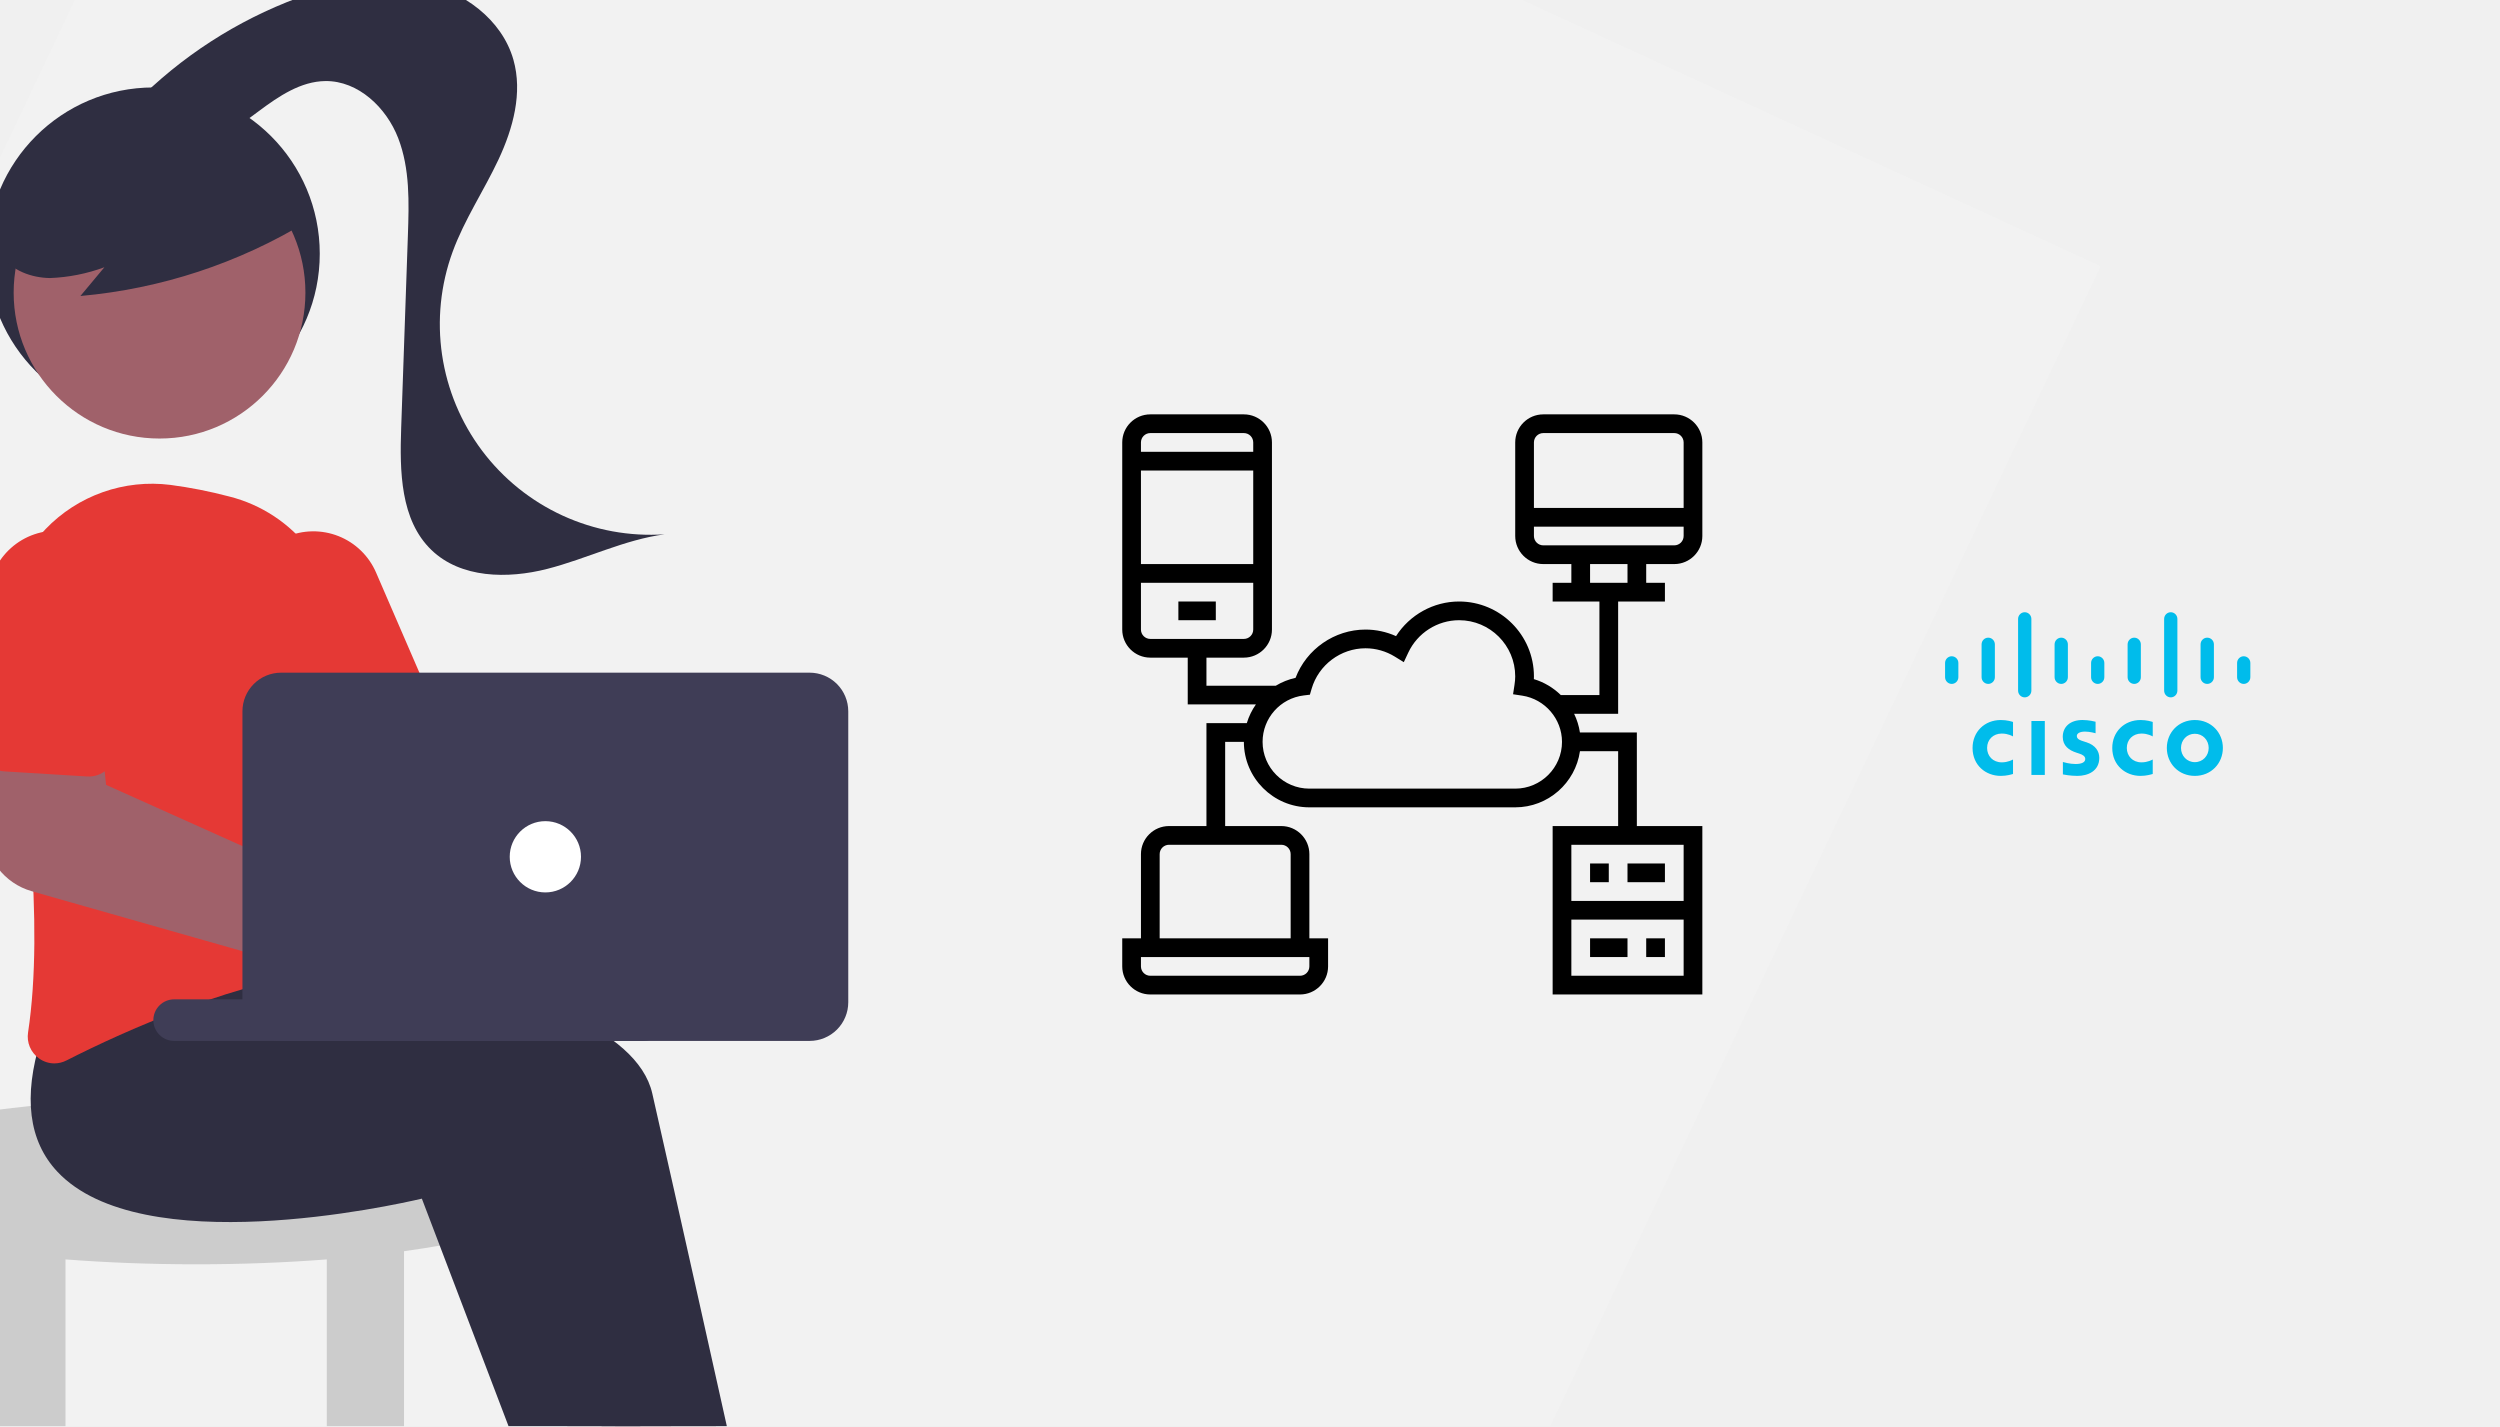
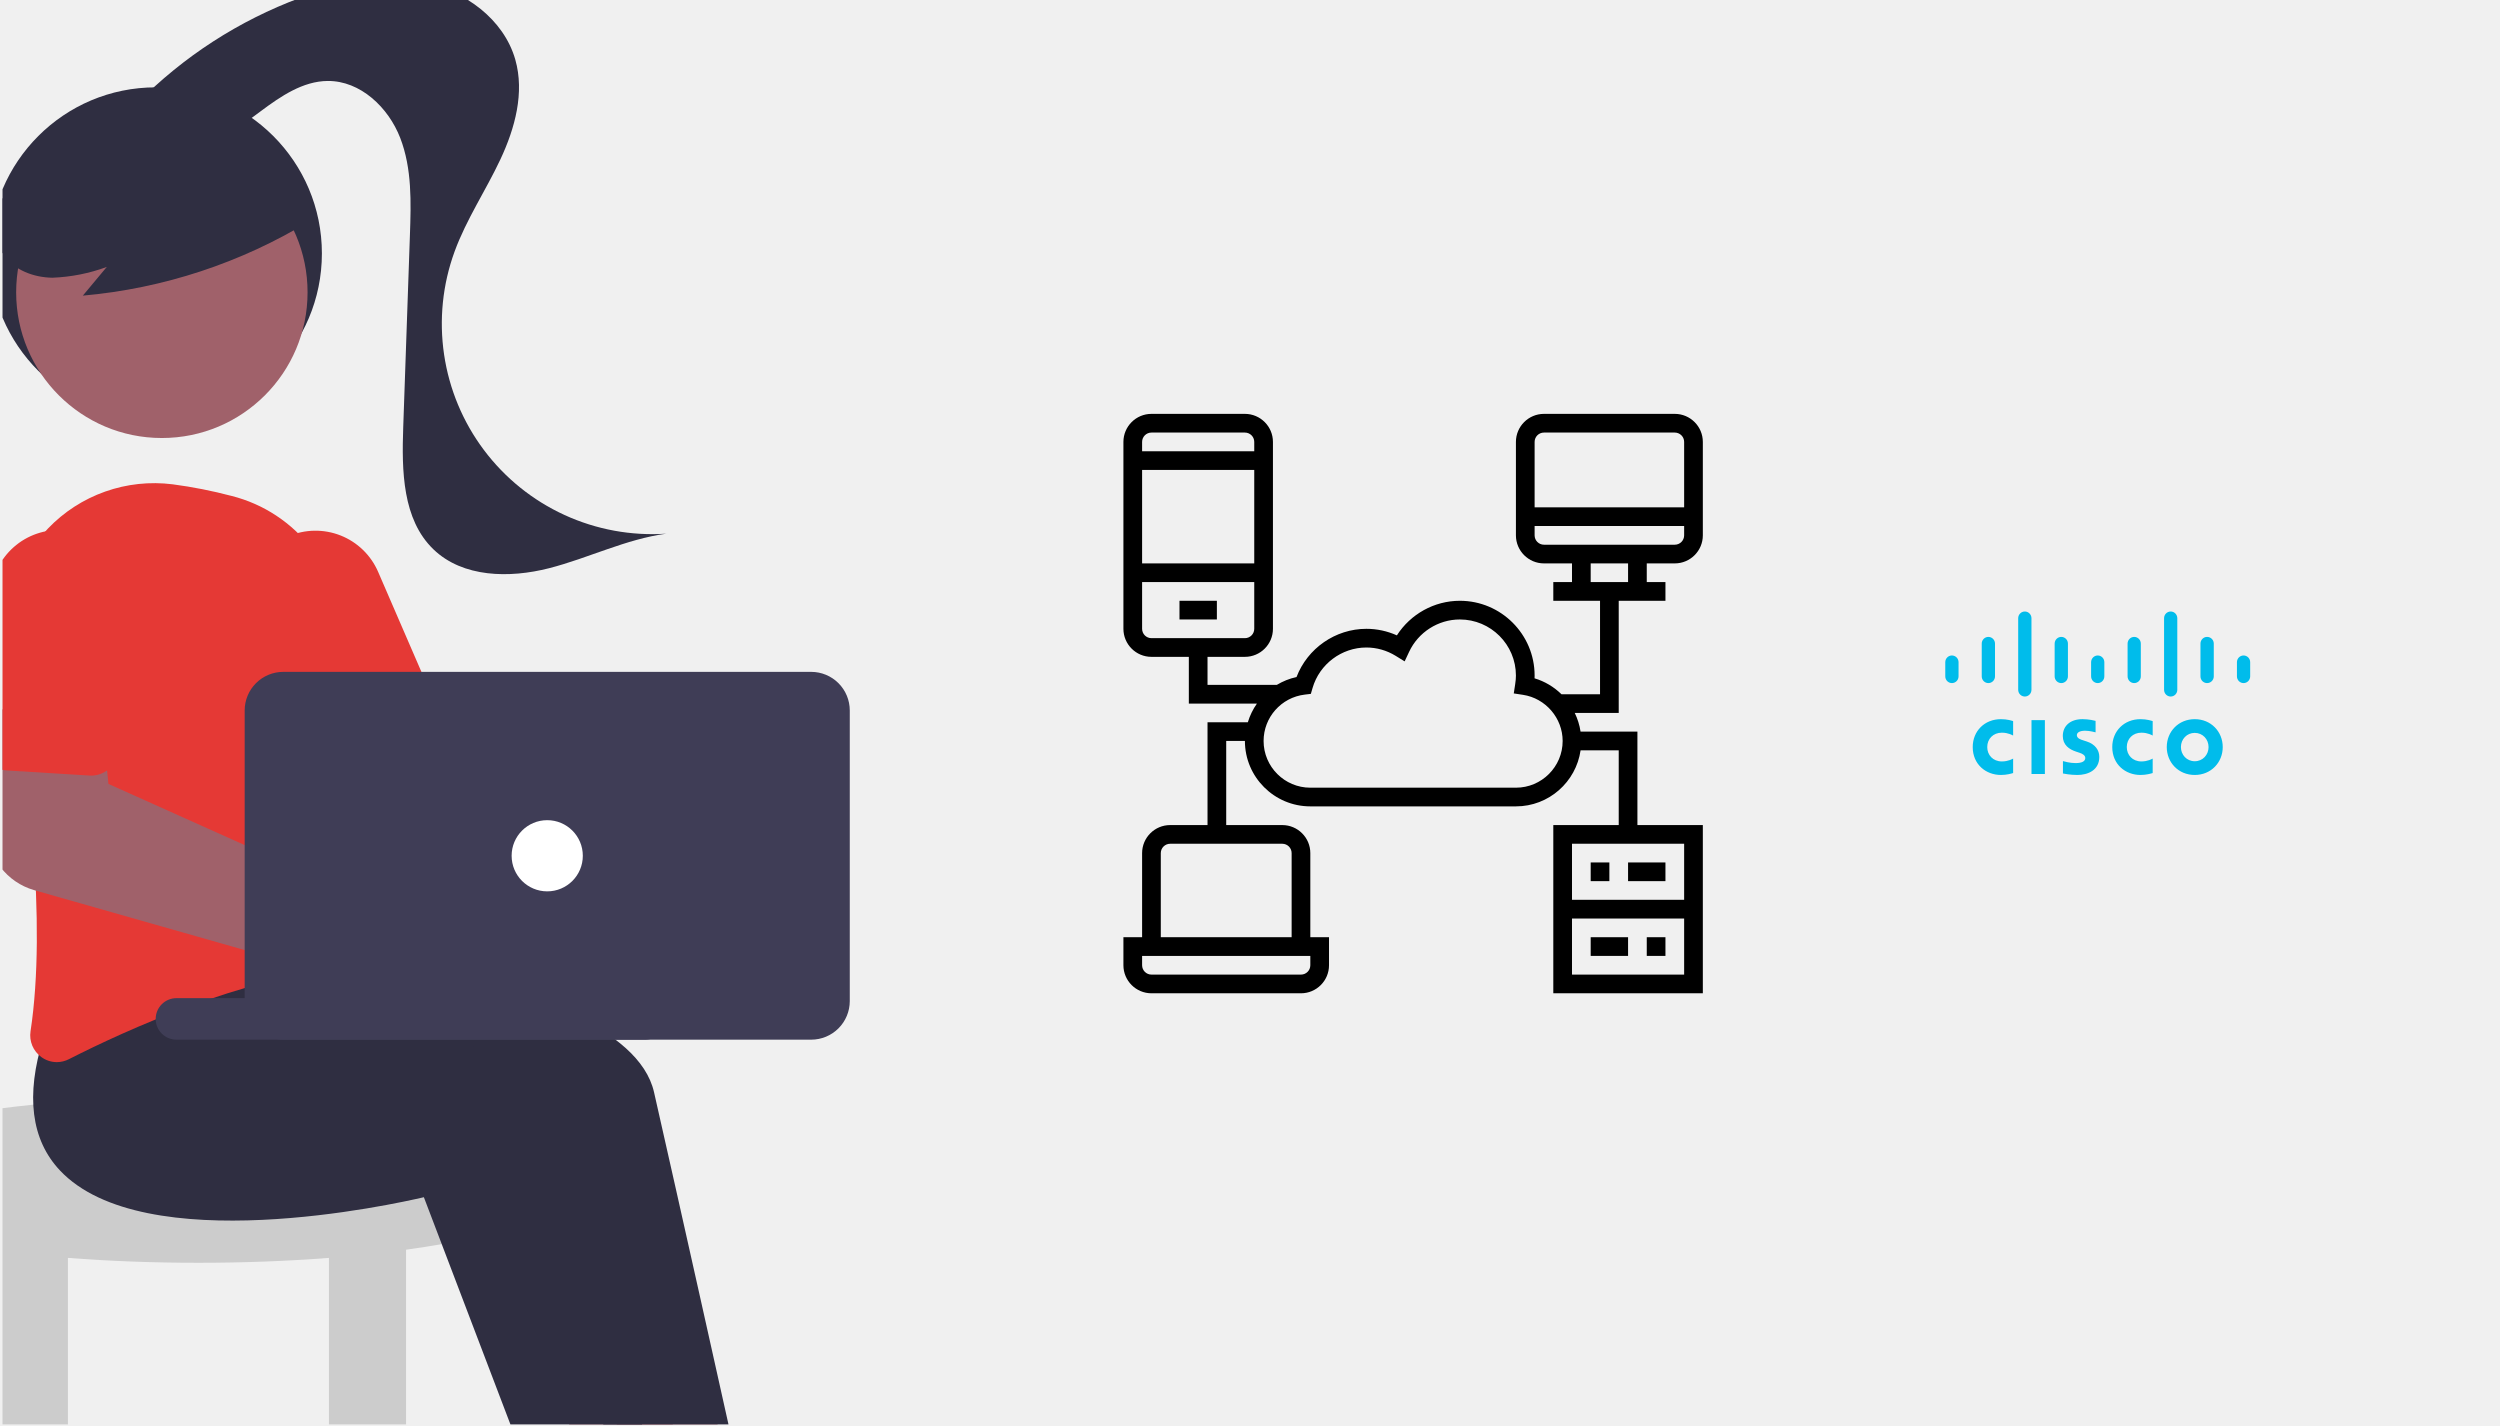
- <svg xmlns="http://www.w3.org/2000/svg" width="724" height="413" viewBox="0 0 724 413" fill="none">
+ <svg xmlns="http://www.w3.org/2000/svg" width="975" height="556" viewBox="0 0 975 556" fill="none">
  <g clip-path="url(#clip0)">
-     <path d="M651.701 192.002C651.701 190.925 650.84 190.052 649.783 190.052C648.723 190.052 647.862 190.925 647.862 192.002V196.104C647.862 197.187 648.723 198.06 649.783 198.06C650.84 198.06 651.701 197.187 651.701 196.104V192.002ZM641.147 186.618C641.147 185.541 640.288 184.667 639.204 184.667C638.144 184.667 637.285 185.541 637.285 186.618V196.104C637.285 197.187 638.144 198.06 639.204 198.06C640.288 198.06 641.147 197.187 641.147 196.104V186.618V186.618ZM630.571 179.252C630.571 178.175 629.712 177.302 628.652 177.302C627.592 177.302 626.734 178.175 626.734 179.252V200.002C626.734 201.085 627.592 201.958 628.652 201.958C629.712 201.958 630.571 201.085 630.571 200.002V179.252ZM619.992 186.618C619.992 185.541 619.134 184.667 618.074 184.667C617.016 184.667 616.155 185.541 616.155 186.618V196.104C616.155 197.187 617.016 198.06 618.074 198.06C619.134 198.06 619.992 197.187 619.992 196.104V186.618V186.618ZM609.416 192.002C609.416 190.925 608.558 190.052 607.504 190.052C606.444 190.052 605.579 190.925 605.579 192.002V196.104C605.579 197.187 606.444 198.06 607.504 198.06C608.558 198.06 609.416 197.187 609.416 196.104V192.002ZM598.857 186.618C598.857 185.541 597.992 184.667 596.933 184.667C595.873 184.667 595.008 185.541 595.008 186.618V196.104C595.008 197.187 595.873 198.06 596.933 198.06C597.992 198.06 598.857 197.187 598.857 196.104V186.618V186.618ZM588.286 179.252C588.286 178.175 587.421 177.302 586.361 177.302C585.302 177.302 584.437 178.175 584.437 179.252V200.002C584.437 201.085 585.302 201.958 586.361 201.958C587.421 201.958 588.286 201.085 588.286 200.002V179.252ZM577.715 186.618C577.715 185.541 576.85 184.667 575.79 184.667C574.73 184.667 573.866 185.541 573.866 186.618V196.104C573.866 197.187 574.73 198.06 575.79 198.06C576.85 198.06 577.715 197.187 577.715 196.104V186.618ZM567.143 192.002C567.143 190.925 566.279 190.052 565.219 190.052C564.16 190.052 563.294 190.925 563.294 192.002V196.104C563.294 197.187 564.16 198.06 565.219 198.06C566.279 198.06 567.143 197.187 567.143 196.104V192.002ZM606.876 209.011C606.76 208.979 604.984 208.513 603.097 208.513C599.524 208.513 597.373 210.475 597.373 213.398C597.373 215.985 599.172 217.275 601.332 217.969C601.572 218.05 601.924 218.162 602.159 218.241C603.121 218.549 603.888 219.006 603.888 219.798C603.888 220.683 603.001 221.256 601.073 221.256C599.379 221.256 597.754 220.764 597.412 220.676V224.272C597.603 224.313 599.533 224.698 601.596 224.698C604.562 224.698 607.956 223.38 607.956 219.455C607.956 217.551 606.81 215.798 604.294 214.985L603.224 214.638C602.586 214.433 601.447 214.102 601.447 213.15C601.447 212.399 602.291 211.87 603.845 211.87C605.186 211.87 606.818 212.328 606.876 212.346V209.011V209.011ZM639.636 216.606C639.636 218.879 637.924 220.719 635.626 220.719C633.326 220.719 631.619 218.879 631.619 216.606C631.619 214.337 633.326 212.497 635.626 212.497C637.924 212.497 639.636 214.337 639.636 216.606V216.606ZM635.626 208.518C630.901 208.518 627.513 212.143 627.513 216.606C627.513 221.076 630.901 224.698 635.626 224.698C640.351 224.698 643.744 221.076 643.744 216.606C643.744 212.143 640.351 208.518 635.626 208.518V208.518ZM582.969 209.078C582.605 208.968 581.258 208.518 579.434 208.518C574.717 208.518 571.254 211.939 571.254 216.606C571.254 221.64 575.077 224.698 579.434 224.698C581.166 224.698 582.487 224.281 582.969 224.142V219.948C582.802 220.042 581.535 220.777 579.712 220.777C577.13 220.777 575.464 218.928 575.464 216.606C575.464 214.213 577.202 212.438 579.712 212.438C581.566 212.438 582.813 213.189 582.969 213.272V209.078V209.078ZM623.431 209.078C623.064 208.968 621.717 208.518 619.899 208.518C615.174 208.518 611.711 211.939 611.711 216.606C611.711 221.64 615.539 224.698 619.899 224.698C621.621 224.698 622.944 224.281 623.431 224.142V219.948C623.261 220.042 621.992 220.777 620.17 220.777C617.589 220.777 615.925 218.928 615.925 216.606C615.925 214.213 617.664 212.438 620.17 212.438C622.023 212.438 623.273 213.189 623.431 213.272V209.078V209.078ZM592.174 224.42H588.298V208.795H592.174V224.42Z" fill="#00BCEB" />
-     <path d="M96.788 -158.296L-28.803 106.379L-56.278 164.288L-18.593 295.489L13.567 407.459L16.236 416.76L49.8 432.203L183.23 493.606L250.215 524.428L270.35 533.696L284.922 540.4L317.388 555.34L369.95 579.53L391.072 535.01L411.25 492.49L425.75 461.927L608.343 77.118L96.788 -158.296Z" fill="#F2F2F2" />
-     <path d="M341.258 174.194H352.097V179.613H341.258V174.194Z" fill="black" />
-     <path d="M484.871 163.355C489.352 163.355 493 159.707 493 155.226V128.129C493 123.648 489.352 120 484.871 120H446.935C442.454 120 438.806 123.648 438.806 128.129V155.226C438.806 159.707 442.454 163.355 446.935 163.355H455.065V168.774H449.645V174.194H463.194V201.29H452.011C449.849 199.18 447.187 197.565 444.207 196.675C444.221 196.402 444.226 196.137 444.226 195.871C444.226 183.918 434.501 174.194 422.548 174.194C415.132 174.194 408.239 178.052 404.291 184.223C401.51 182.974 398.503 182.323 395.452 182.323C386.459 182.323 378.361 187.991 375.194 196.305C373.135 196.747 371.217 197.538 369.474 198.581H349.387V190.452H360.226C364.707 190.452 368.355 186.804 368.355 182.323V128.129C368.355 123.648 364.707 120 360.226 120H333.129C328.648 120 325 123.648 325 128.129V182.323C325 186.804 328.648 190.452 333.129 190.452H343.968V204H363.711C362.558 205.645 361.664 207.46 361.077 209.419H349.387V239.226H338.548C334.067 239.226 330.419 242.874 330.419 247.355V271.742H325V279.871C325 284.352 328.648 288 333.129 288H376.484C380.965 288 384.613 284.352 384.613 279.871V271.742H379.194V247.355C379.194 242.874 375.546 239.226 371.065 239.226H354.806V214.839H360.226C360.226 225.295 368.737 233.806 379.194 233.806H438.806C448.342 233.806 456.235 226.724 457.557 217.548H468.613V239.226H449.645V288H493V239.226H474.032V212.129H457.547C457.265 210.221 456.68 208.406 455.861 206.71H468.613V174.194H482.161V168.774H476.742V163.355H484.871ZM362.935 163.355H330.419V136.258H362.935V163.355ZM333.129 125.419H360.226C361.721 125.419 362.935 126.634 362.935 128.129V130.839H330.419V128.129C330.419 126.634 331.634 125.419 333.129 125.419ZM330.419 182.323V168.774H362.935V182.323C362.935 183.818 361.721 185.032 360.226 185.032H333.129C331.634 185.032 330.419 183.818 330.419 182.323ZM379.194 279.871C379.194 281.366 377.979 282.581 376.484 282.581H333.129C331.634 282.581 330.419 281.366 330.419 279.871V277.161H379.194V279.871ZM373.774 247.355V271.742H335.839V247.355C335.839 245.86 337.053 244.645 338.548 244.645H371.065C372.56 244.645 373.774 245.86 373.774 247.355ZM455.065 282.581V266.323H487.581V282.581H455.065ZM487.581 260.903H455.065V244.645H487.581V260.903ZM438.806 228.387H379.194C371.723 228.387 365.645 222.309 365.645 214.839C365.645 207.989 370.772 202.211 377.567 201.399L379.346 201.184L379.847 199.464C381.852 192.562 388.271 187.742 395.452 187.742C398.443 187.742 401.38 188.582 403.955 190.167L406.542 191.763L407.832 189.007C410.499 183.298 416.276 179.613 422.548 179.613C431.515 179.613 438.806 186.904 438.806 195.871C438.806 196.619 438.739 197.415 438.592 198.377L438.183 201.057L440.863 201.464C447.414 202.464 452.355 208.214 452.355 214.839C452.355 222.309 446.277 228.387 438.806 228.387V228.387ZM446.935 125.419H484.871C486.366 125.419 487.581 126.634 487.581 128.129V147.097H444.226V128.129C444.226 126.634 445.44 125.419 446.935 125.419ZM444.226 155.226V152.516H487.581V155.226C487.581 156.721 486.366 157.935 484.871 157.935H446.935C445.44 157.935 444.226 156.721 444.226 155.226ZM471.323 168.774H460.484V163.355H471.323V168.774Z" fill="black" />
-     <path d="M460.484 250.064H465.903V255.484H460.484V250.064Z" fill="black" />
-     <path d="M476.742 271.742H482.161V277.161H476.742V271.742Z" fill="black" />
-     <path d="M471.323 250.064H482.161V255.484H471.323V250.064Z" fill="black" />
-     <path d="M460.484 271.742H471.323V277.161H460.484V271.742Z" fill="black" />
-     <path d="M-55 342.06C-55 328.761 -4.944 317.979 56.804 317.979C118.551 317.979 168.608 328.761 168.608 342.06C168.608 350.584 148.029 358.068 117.006 362.347V494.286C117.006 497.251 115.828 500.095 113.731 502.191C111.635 504.288 108.791 505.466 105.826 505.466C102.86 505.466 100.017 504.288 97.92 502.191C95.823 500.095 94.645 497.251 94.645 494.286V364.724C82.825 365.64 70.088 366.141 56.804 366.141C43.52 366.141 30.783 365.64 18.963 364.724V494.286C18.963 497.251 17.785 500.095 15.688 502.191C13.591 504.288 10.748 505.466 7.782 505.466C4.817 505.466 1.973 504.288 -0.123 502.191C-2.22 500.095 -3.398 497.251 -3.398 494.286V362.347C-34.421 358.068 -55 350.584 -55 342.06Z" fill="#CCCCCC" />
-     <path d="M44.441 121.647C17.842 121.647 -3.721 100.085 -3.721 73.486C-3.721 46.887 17.842 25.324 44.441 25.324C71.04 25.324 92.603 46.887 92.603 73.486C92.603 100.085 71.04 121.647 44.441 121.647Z" fill="#2F2E41" />
-     <path d="M164.296 485.554H185.384L195.415 404.216H164.293L164.296 485.554Z" fill="#A0616A" />
-     <path d="M197.213 473.786L217.334 467.471L202.556 386.861L172.86 396.178L197.213 473.786Z" fill="#A0616A" />
-     <path d="M190.353 441.331C191.277 441.331 192.193 441.165 193.057 440.839L208.571 435.022C210.313 434.363 211.759 433.1 212.648 431.464C213.536 429.827 213.807 427.926 213.411 426.106C209.505 408.544 196.194 348.754 188.905 316.684C180.26 278.645 54.151 271.576 48.787 271.294L48.346 271.271L34.16 289.098C29.033 305.574 30.658 318.426 38.989 327.297C63.297 353.178 135.875 337.118 144.53 335.086L183.106 436.348C183.668 437.814 184.662 439.075 185.956 439.965C187.25 440.855 188.783 441.331 190.353 441.331V441.331Z" fill="#2F2E41" />
-     <path d="M167.992 453.372C168.916 453.372 169.832 453.205 170.696 452.88L186.21 447.063C187.952 446.404 189.399 445.141 190.287 443.504C191.175 441.868 191.446 439.966 191.05 438.147C187.145 420.585 173.833 360.794 166.544 328.725C157.899 290.685 31.79 283.617 26.426 283.335L25.985 283.311L11.799 301.138C6.673 317.615 8.297 330.467 16.628 339.337C40.937 365.217 113.514 349.159 122.169 347.126L160.745 448.388C161.307 449.854 162.301 451.116 163.595 452.005C164.889 452.895 166.422 453.372 167.992 453.372V453.372Z" fill="#2F2E41" />
-     <path d="M212.877 205.649C212.307 206.412 211.798 207.218 211.355 208.06L126.521 216.998L114.309 200.255L86.632 215.382L110.618 256.012L214.66 229.484C217.285 232.043 220.626 233.743 224.241 234.356C227.855 234.97 231.57 234.469 234.893 232.919C238.215 231.37 240.987 228.846 242.84 225.682C244.693 222.519 245.539 218.867 245.265 215.211C244.992 211.555 243.612 208.069 241.309 205.217C239.006 202.365 235.89 200.281 232.374 199.243C228.858 198.205 225.109 198.262 221.627 199.406C218.144 200.551 215.092 202.728 212.877 205.649L212.877 205.649Z" fill="#A0616A" />
-     <path d="M15.736 307.962C16.962 307.958 18.171 307.663 19.261 307.1C36.225 298.475 69.257 283.537 99.888 280.411C100.936 280.308 101.952 279.987 102.868 279.469C103.785 278.95 104.584 278.246 105.212 277.401C105.853 276.547 106.312 275.57 106.558 274.531C106.805 273.492 106.835 272.413 106.646 271.362C103.882 256.061 97.542 217.1 98.359 185.873C98.599 176.272 95.566 166.874 89.757 159.226C83.948 151.577 75.71 146.132 66.397 143.787V143.787C60.789 142.308 55.094 141.185 49.346 140.426C42.738 139.589 36.026 140.311 29.748 142.535C23.47 144.758 17.799 148.421 13.191 153.23C8.584 158.039 5.166 163.861 3.212 170.228C1.259 176.596 0.824 183.332 1.942 189.898C7.404 222.258 12.911 267.455 8.125 299.006C7.905 300.42 8.081 301.867 8.633 303.187C9.185 304.508 10.092 305.649 11.253 306.486C12.553 307.44 14.123 307.957 15.736 307.962Z" fill="#E53935" />
-     <path d="M96.788 225.654C97.846 225.652 98.892 225.434 99.862 225.012L121.961 215.446C123.843 214.629 125.324 213.098 126.079 211.19C126.834 209.282 126.802 207.153 125.989 205.269L108.906 165.806C107.875 163.421 106.385 161.262 104.519 159.453C102.654 157.644 100.45 156.22 98.034 155.263C95.618 154.306 93.038 153.834 90.439 153.875C87.841 153.915 85.276 154.468 82.892 155.5C80.507 156.532 78.349 158.024 76.541 159.89C74.733 161.757 73.31 163.961 72.355 166.378C71.399 168.794 70.929 171.375 70.971 173.973C71.013 176.572 71.567 179.136 72.6 181.52L89.683 220.983C90.284 222.368 91.277 223.549 92.539 224.378C93.801 225.208 95.278 225.652 96.788 225.654V225.654Z" fill="#E53935" />
-     <path d="M46.202 127.001C22.87 127.001 3.955 108.086 3.955 84.754C3.955 61.422 22.87 42.508 46.202 42.508C69.534 42.508 88.448 61.422 88.448 84.754C88.448 108.086 69.534 127.001 46.202 127.001Z" fill="#A0616A" />
-     <path d="M89.209 63.998C69.198 76.213 46.638 83.646 23.285 85.719L30.234 77.393C25.175 79.264 19.851 80.321 14.46 80.525C9.076 80.442 3.435 78.368 0.379 73.935C-0.984 71.731 -1.794 69.229 -1.981 66.645C-2.168 64.06 -1.727 61.468 -0.697 59.091C1.421 54.349 4.717 50.227 8.878 47.119C16.253 41.285 24.957 37.366 34.214 35.712C43.471 34.057 52.993 34.719 61.932 37.637C68.064 39.47 73.556 42.992 77.778 47.802C81.783 52.742 89.493 57.145 87.443 63.165L89.209 63.998Z" fill="#2F2E41" />
-     <path d="M39.098 29.905C52.423 16.393 68.547 5.966 86.336 -0.642C97.755 -4.872 110.184 -7.486 122.122 -5.084C134.06 -2.681 145.35 5.578 148.681 17.291C151.404 26.869 148.592 37.181 144.366 46.197C140.139 55.213 134.497 63.574 131.079 72.927C127.592 82.47 126.543 92.732 128.028 102.783C129.513 112.834 133.485 122.356 139.583 130.482C145.681 138.609 153.712 145.084 162.947 149.32C172.182 153.555 182.329 155.417 192.466 154.737C180.736 156.309 169.924 161.822 158.459 164.756C146.994 167.69 133.462 167.491 124.942 159.277C115.927 150.586 115.747 136.457 116.182 123.943C116.83 105.34 117.478 86.738 118.126 68.135C118.456 58.648 118.739 48.858 115.317 40.003C111.896 31.148 103.765 23.395 94.273 23.475C87.079 23.536 80.711 27.894 74.942 32.192C69.172 36.49 63.066 41.076 55.9 41.715C48.734 42.355 40.552 37.051 41.088 29.877" fill="#2F2E41" />
-     <path d="M117.228 297.109C120.028 297.106 122.792 296.482 125.321 295.282C127.85 294.082 130.081 292.336 131.854 290.17C133.627 288.004 134.898 285.471 135.574 282.755C136.251 280.039 136.316 277.206 135.766 274.461C135.216 271.717 134.064 269.128 132.393 266.882C130.722 264.636 128.573 262.789 126.102 261.473C123.631 260.158 120.899 259.407 118.103 259.274C115.307 259.142 112.516 259.631 109.932 260.707H109.932C109.154 261.035 108.4 261.417 107.676 261.85L30.719 227.299L28.557 206.428L-4.616 205.54L-4.396 240.288C-4.355 244.313 -3.018 248.218 -0.582 251.423C1.854 254.627 5.258 256.961 9.125 258.078L99.122 283.695C99.297 284.29 99.504 284.875 99.74 285.448C101.184 288.897 103.614 291.843 106.724 293.917C109.835 295.992 113.489 297.102 117.228 297.109V297.109Z" fill="#A0616A" />
-     <path d="M-1.806 222.573C-0.863 223.051 0.169 223.329 1.224 223.393L25.26 224.87C27.308 224.994 29.322 224.3 30.859 222.94C32.396 221.581 33.332 219.668 33.46 217.62L36.098 174.7C36.263 172.105 35.913 169.503 35.071 167.043C34.228 164.582 32.909 162.313 31.188 160.363C29.467 158.413 27.379 156.822 25.043 155.68C22.706 154.539 20.168 153.869 17.572 153.709C14.977 153.549 12.375 153.903 9.917 154.75C7.458 155.596 5.19 156.92 3.244 158.644C1.297 160.368 -0.291 162.459 -1.429 164.797C-2.566 167.135 -3.232 169.675 -3.387 172.271L-6.026 215.191C-6.118 216.698 -5.767 218.2 -5.017 219.511C-4.268 220.823 -3.152 221.887 -1.806 222.573L-1.806 222.573Z" fill="#E53935" />
-     <path d="M50.431 301.449H186.316C187.913 301.449 189.444 300.815 190.573 299.686C191.702 298.557 192.336 297.026 192.336 295.429C192.336 293.832 191.702 292.301 190.573 291.172C189.444 290.043 187.913 289.409 186.316 289.409H50.431C48.835 289.409 47.303 290.043 46.175 291.172C45.045 292.301 44.411 293.832 44.411 295.429V295.429C44.411 297.026 45.045 298.557 46.175 299.686C47.303 300.815 48.835 301.449 50.431 301.449V301.449Z" fill="#3F3D56" />
-     <path d="M245.658 290.269V205.986C245.655 203.021 244.476 200.18 242.38 198.084C240.284 195.988 237.442 194.809 234.478 194.805H81.393C78.428 194.809 75.587 195.988 73.491 198.084C71.395 200.18 70.216 203.021 70.212 205.986V290.269C70.216 293.233 71.395 296.075 73.491 298.171C75.587 300.267 78.428 301.446 81.393 301.449H234.478C237.442 301.446 240.284 300.267 242.38 298.171C244.476 296.075 245.655 293.233 245.658 290.269V290.269Z" fill="#3F3D56" />
-     <path d="M157.935 258.447C152.235 258.447 147.615 253.827 147.615 248.127C147.615 242.427 152.235 237.807 157.935 237.807C163.635 237.807 168.256 242.427 168.256 248.127C168.256 253.827 163.635 258.447 157.935 258.447Z" fill="white" />
+     <g clip-path="url(#clip1)">
+       <path d="M877.57 258.257C877.57 256.809 876.412 255.634 874.989 255.634C873.564 255.634 872.405 256.809 872.405 258.257V263.775C872.405 265.231 873.564 266.406 874.989 266.406C876.412 266.406 877.57 265.231 877.57 263.775V258.257ZM863.373 251.016C863.373 249.567 862.218 248.391 860.761 248.391C859.335 248.391 858.18 249.567 858.18 251.016V263.775C858.18 265.231 859.335 266.406 860.761 266.406C862.218 266.406 863.373 265.231 863.373 263.775V251.016V251.016ZM849.148 241.108C849.148 239.659 847.993 238.485 846.567 238.485C845.142 238.485 843.987 239.659 843.987 241.108V269.018C843.987 270.475 845.142 271.649 846.567 271.649C847.993 271.649 849.148 270.475 849.148 269.018V241.108ZM834.919 251.016C834.919 249.567 833.764 248.391 832.339 248.391C830.916 248.391 829.758 249.567 829.758 251.016V263.775C829.758 265.231 830.916 266.406 832.339 266.406C833.764 266.406 834.919 265.231 834.919 263.775V251.016V251.016ZM820.693 258.257C820.693 256.809 819.539 255.634 818.121 255.634C816.695 255.634 815.533 256.809 815.533 258.257V263.775C815.533 265.231 816.695 266.406 818.121 266.406C819.539 266.406 820.693 265.231 820.693 263.775V258.257ZM806.491 251.016C806.491 249.567 805.327 248.391 803.902 248.391C802.476 248.391 801.313 249.567 801.313 251.016V263.775C801.313 265.231 802.476 266.406 803.902 266.406C805.327 266.406 806.491 265.231 806.491 263.775V251.016V251.016ZM792.272 241.108C792.272 239.659 791.108 238.485 789.683 238.485C788.257 238.485 787.094 239.659 787.094 241.108V269.018C787.094 270.475 788.257 271.649 789.683 271.649C791.108 271.649 792.272 270.475 792.272 269.018V241.108ZM778.052 251.016C778.052 249.567 776.889 248.391 775.464 248.391C774.038 248.391 772.875 249.567 772.875 251.016V263.775C772.875 265.231 774.038 266.406 775.464 266.406C776.889 266.406 778.052 265.231 778.052 263.775V251.016ZM763.833 258.257C763.833 256.809 762.67 255.634 761.245 255.634C759.82 255.634 758.656 256.809 758.656 258.257V263.775C758.656 265.231 759.82 266.406 761.245 266.406C762.67 266.406 763.833 265.231 763.833 263.775V258.257ZM817.276 281.136C817.121 281.093 814.732 280.466 812.194 280.466C807.388 280.466 804.494 283.106 804.494 287.037C804.494 290.517 806.915 292.252 809.82 293.185C810.142 293.294 810.616 293.445 810.932 293.551C812.226 293.965 813.258 294.58 813.258 295.645C813.258 296.836 812.065 297.607 809.471 297.607C807.192 297.607 805.007 296.944 804.547 296.826V301.663C804.803 301.718 807.4 302.237 810.174 302.237C814.165 302.237 818.729 300.463 818.729 295.184C818.729 292.623 817.187 290.265 813.803 289.171L812.365 288.705C811.507 288.429 809.974 287.983 809.974 286.704C809.974 285.693 811.11 284.981 813.2 284.981C815.004 284.981 817.198 285.598 817.276 285.622V281.136V281.136ZM861.341 291.352C861.341 294.41 859.038 296.884 855.948 296.884C852.854 296.884 850.558 294.41 850.558 291.352C850.558 288.3 852.854 285.824 855.948 285.824C859.038 285.824 861.341 288.3 861.341 291.352V291.352ZM855.948 280.473C849.593 280.473 845.035 285.348 845.035 291.352C845.035 297.364 849.593 302.237 855.948 302.237C862.303 302.237 866.867 297.364 866.867 291.352C866.867 285.348 862.303 280.473 855.948 280.473V280.473ZM785.12 281.226C784.63 281.078 782.819 280.473 780.365 280.473C774.02 280.473 769.362 285.075 769.362 291.352C769.362 298.123 774.504 302.237 780.365 302.237C782.694 302.237 784.472 301.675 785.12 301.488V295.847C784.896 295.973 783.191 296.962 780.739 296.962C777.265 296.962 775.025 294.475 775.025 291.352C775.025 288.133 777.362 285.745 780.739 285.745C783.233 285.745 784.91 286.756 785.12 286.868V281.226V281.226ZM839.545 281.226C839.051 281.078 837.238 280.473 834.793 280.473C828.439 280.473 823.781 285.075 823.781 291.352C823.781 298.123 828.929 302.237 834.793 302.237C837.109 302.237 838.89 301.675 839.545 301.488V295.847C839.316 295.973 837.609 296.962 835.158 296.962C831.687 296.962 829.448 294.475 829.448 291.352C829.448 288.133 831.787 285.745 835.158 285.745C837.651 285.745 839.332 286.756 839.545 286.868V281.226V281.226ZM797.502 301.862H792.287V280.845H797.502V301.862Z" fill="#00BCEB" />
+     </g>
+     <g clip-path="url(#clip2)">
+       <path d="M460 234.304H474.579V241.593H460V234.304Z" fill="black" />
+       <path d="M653.17 219.725C659.198 219.725 664.104 214.818 664.104 208.791V172.343C664.104 166.316 659.198 161.409 653.17 161.409H602.144C596.116 161.409 591.21 166.316 591.21 172.343V208.791C591.21 214.818 596.116 219.725 602.144 219.725H613.078V227.014H605.789V234.304H624.012V270.751H608.971C606.063 267.912 602.482 265.739 598.474 264.544C598.492 264.175 598.499 263.819 598.499 263.462C598.499 247.384 585.419 234.304 569.342 234.304C559.367 234.304 550.095 239.493 544.784 247.793C541.043 246.113 536.998 245.238 532.894 245.238C520.798 245.238 509.906 252.862 505.646 264.045C502.877 264.64 500.296 265.704 497.953 267.106H470.934V256.172H485.513C491.54 256.172 496.447 251.266 496.447 245.238V172.343C496.447 166.316 491.54 161.409 485.513 161.409H449.066C443.038 161.409 438.131 166.316 438.131 172.343V245.238C438.131 251.266 443.038 256.172 449.066 256.172H463.644V274.396H490.2C488.65 276.608 487.447 279.049 486.657 281.685H470.934V321.777H456.355C450.327 321.777 445.421 326.684 445.421 332.711V365.514H438.131V376.448C438.131 382.476 443.038 387.382 449.066 387.382H507.381C513.409 387.382 518.315 382.476 518.315 376.448V365.514H511.026V332.711C511.026 326.684 506.119 321.777 500.092 321.777H478.223V288.975H485.513C485.513 303.039 496.961 314.488 511.026 314.488H591.21C604.036 314.488 614.653 304.961 616.431 292.619H631.302V321.777H605.789V387.382H664.104V321.777H638.591V285.33H616.417C616.038 282.764 615.251 280.322 614.15 278.04H631.302V234.304H649.525V227.014H642.236V219.725H653.17ZM489.158 219.725H445.421V183.278H489.158V219.725ZM449.066 168.699H485.513C487.524 168.699 489.158 170.332 489.158 172.343V175.988H445.421V172.343C445.421 170.332 447.055 168.699 449.066 168.699ZM445.421 245.238V227.014H489.158V245.238C489.158 247.249 487.524 248.883 485.513 248.883H449.066C447.055 248.883 445.421 247.249 445.421 245.238ZM511.026 376.448C511.026 378.459 509.392 380.093 507.381 380.093H449.066C447.055 380.093 445.421 378.459 445.421 376.448V372.803H511.026V376.448ZM503.736 332.711V365.514H452.71V332.711C452.71 330.7 454.344 329.067 456.355 329.067H500.092C502.103 329.067 503.736 330.7 503.736 332.711ZM613.078 380.093V358.224H656.815V380.093H613.078ZM656.815 350.935H613.078V329.067H656.815V350.935ZM591.21 307.198H511.026C500.978 307.198 492.802 299.023 492.802 288.975C492.802 279.761 499.698 271.99 508.839 270.897L511.231 270.609L511.905 268.295C514.601 259.011 523.236 252.527 532.894 252.527C536.918 252.527 540.869 253.657 544.332 255.789L547.811 257.936L549.546 254.229C553.134 246.549 560.904 241.593 569.342 241.593C581.402 241.593 591.21 251.401 591.21 263.462C591.21 264.467 591.119 265.538 590.922 266.832L590.372 270.438L593.975 270.984C602.788 272.33 609.433 280.064 609.433 288.975C609.433 299.023 601.258 307.198 591.21 307.198V307.198ZM602.144 168.699H653.17C655.181 168.699 656.815 170.332 656.815 172.343V197.856H598.499V172.343C598.499 170.332 600.133 168.699 602.144 168.699ZM598.499 208.791V205.146H656.815V208.791C656.815 210.802 655.181 212.435 653.17 212.435H602.144C600.133 212.435 598.499 210.802 598.499 208.791ZM634.947 227.014H620.368V219.725H634.947V227.014Z" fill="black" />
+       <path d="M620.368 336.356H627.657V343.646H620.368V336.356Z" fill="black" />
+       <path d="M642.236 365.514H649.525V372.803H642.236V365.514Z" fill="black" />
+       <path d="M634.946 336.356H649.525V343.646H634.946V336.356Z" fill="black" />
+       <path d="M620.368 365.514H634.947V372.803H620.368V365.514Z" fill="black" />
+     </g>
+     <path d="M-72.998 460.098C-72.998 442.209 -5.668 427.707 77.387 427.707C160.442 427.707 227.772 442.209 227.772 460.098C227.772 471.563 200.091 481.629 158.364 487.385V664.853C158.364 668.841 156.779 672.666 153.959 675.487C151.139 678.307 147.313 679.891 143.325 679.891C139.337 679.891 135.511 678.307 132.691 675.487C129.871 672.666 128.287 668.841 128.287 664.853V490.582C112.387 491.814 95.255 492.488 77.387 492.488C59.519 492.488 42.387 491.814 26.487 490.582V664.853C26.487 668.841 24.903 672.666 22.083 675.487C19.262 678.307 15.437 679.891 11.449 679.891C7.46 679.891 3.635 678.307 0.815 675.487C-2.005 672.666 -3.59 668.841 -3.59 664.853V487.385C-45.317 481.629 -72.998 471.563 -72.998 460.098Z" fill="#CCCCCC" />
+     <path d="M60.758 163.625C24.98 163.625 -4.023 134.622 -4.023 98.844C-4.023 63.066 24.98 34.063 60.758 34.063C96.535 34.063 125.539 63.066 125.539 98.844C125.539 134.622 96.535 163.625 60.758 163.625Z" fill="#2F2E41" />
+     <path d="M221.972 653.108H250.337L263.83 543.702H221.968L221.972 653.108Z" fill="#A0616A" />
+     <path d="M266.248 637.278L293.313 628.785L273.434 520.358L233.492 532.89L266.248 637.278Z" fill="#A0616A" />
+     <path d="M257.021 593.625C258.263 593.625 259.495 593.401 260.658 592.963L281.525 585.139C283.868 584.252 285.814 582.553 287.009 580.352C288.204 578.151 288.568 575.593 288.036 573.146C282.782 549.524 264.877 469.101 255.073 425.965C243.445 374.799 73.818 365.291 66.603 364.912L66.01 364.88L46.928 388.859C40.033 411.021 42.219 428.308 53.424 440.24C86.121 475.052 183.744 453.45 195.385 450.716L247.273 586.921C248.029 588.894 249.366 590.59 251.106 591.787C252.846 592.984 254.909 593.625 257.021 593.625V593.625Z" fill="#2F2E41" />
+     <path d="M226.944 609.821C228.186 609.821 229.419 609.597 230.581 609.159L251.448 601.335C253.791 600.448 255.737 598.749 256.932 596.548C258.127 594.347 258.492 591.789 257.959 589.342C252.705 565.72 234.8 485.297 224.996 442.161C213.368 390.994 43.741 381.487 36.526 381.107L35.933 381.076L16.852 405.055C9.956 427.217 12.142 444.504 23.347 456.435C56.044 491.246 153.667 469.646 165.308 466.912L217.196 603.117C217.952 605.089 219.289 606.786 221.029 607.983C222.769 609.18 224.832 609.821 226.944 609.821V609.821Z" fill="#2F2E41" />
+     <path d="M287.317 276.614C286.551 277.64 285.866 278.724 285.27 279.857L171.162 291.879L154.736 269.358L117.508 289.705L149.771 344.356L289.715 308.674C293.246 312.116 297.741 314.402 302.602 315.228C307.464 316.053 312.461 315.379 316.93 313.295C321.399 311.21 325.127 307.815 327.62 303.56C330.112 299.306 331.25 294.393 330.882 289.476C330.514 284.558 328.658 279.87 325.561 276.033C322.463 272.196 318.271 269.394 313.542 267.997C308.813 266.601 303.771 266.678 299.086 268.217C294.402 269.756 290.297 272.685 287.317 276.615L287.317 276.614Z" fill="#A0616A" />
+     <path d="M22.147 414.233C23.797 414.228 25.422 413.831 26.889 413.074C49.706 401.472 94.137 381.379 135.338 377.175C136.748 377.036 138.114 376.605 139.347 375.907C140.581 375.21 141.655 374.263 142.5 373.126C143.362 371.977 143.979 370.663 144.311 369.265C144.643 367.868 144.683 366.417 144.429 365.003C140.711 344.422 132.183 292.016 133.281 250.014C133.605 237.099 129.525 224.459 121.712 214.171C113.898 203.883 102.817 196.56 90.29 193.405V193.405C82.748 191.415 75.088 189.905 67.355 188.884C58.467 187.758 49.44 188.73 40.995 191.72C32.55 194.711 24.923 199.638 18.725 206.107C12.527 212.575 7.93 220.405 5.302 228.97C2.675 237.535 2.089 246.596 3.593 255.428C10.941 298.955 18.348 359.748 11.91 402.186C11.615 404.088 11.851 406.035 12.594 407.811C13.336 409.586 14.556 411.122 16.118 412.247C17.867 413.531 19.978 414.226 22.147 414.233Z" fill="#E53935" />
+     <path d="M131.169 303.522C132.592 303.52 133.999 303.227 135.303 302.659L165.028 289.792C167.559 288.692 169.551 286.634 170.567 284.067C171.583 281.501 171.54 278.637 170.447 276.102L147.469 223.023C146.082 219.814 144.077 216.91 141.568 214.477C139.059 212.043 136.095 210.128 132.845 208.841C129.596 207.554 126.124 206.919 122.629 206.974C119.135 207.028 115.685 207.771 112.477 209.159C109.269 210.548 106.367 212.555 103.935 215.065C101.503 217.576 99.59 220.541 98.304 223.791C97.019 227.042 96.386 230.513 96.443 234.008C96.5 237.503 97.244 240.952 98.635 244.159L121.612 297.239C122.421 299.103 123.756 300.691 125.453 301.807C127.151 302.923 129.138 303.519 131.169 303.522V303.522Z" fill="#E53935" />
+     <path d="M63.126 170.826C31.743 170.826 6.301 145.385 6.301 114.001C6.301 82.618 31.743 57.176 63.126 57.176C94.51 57.176 119.951 82.618 119.951 114.001C119.951 145.385 94.51 170.826 63.126 170.826Z" fill="#A0616A" />
+     <path d="M120.974 86.082C94.058 102.512 63.713 112.511 32.302 115.299L41.649 104.1C34.843 106.616 27.682 108.038 20.431 108.313C13.189 108.2 5.601 105.412 1.491 99.448C-0.342 96.483 -1.431 93.119 -1.683 89.642C-1.935 86.166 -1.342 82.68 0.044 79.482C2.893 73.103 7.326 67.56 12.923 63.379C22.843 55.532 34.55 50.261 47.001 48.035C59.453 45.81 72.261 46.7 84.285 50.625C92.533 53.09 99.919 57.828 105.599 64.297C110.986 70.943 121.357 76.864 118.599 84.962L120.974 86.082Z" fill="#2F2E41" />
+     <path d="M53.572 40.225C71.494 22.05 93.183 8.025 117.111 -0.863C132.47 -6.553 149.188 -10.069 165.245 -6.838C181.303 -3.606 196.489 7.502 200.969 23.257C204.632 36.14 200.849 50.012 195.164 62.139C189.48 74.266 181.89 85.512 177.293 98.092C172.602 110.928 171.191 124.732 173.189 138.252C175.186 151.771 180.528 164.578 188.731 175.509C196.933 186.44 207.735 195.149 220.157 200.847C232.58 206.544 246.228 209.048 259.863 208.133C244.086 210.248 229.543 217.663 214.121 221.609C198.7 225.556 180.498 225.288 169.038 214.24C156.912 202.551 156.669 183.545 157.256 166.713C158.127 141.691 158.999 116.669 159.87 91.647C160.314 78.887 160.694 65.717 156.092 53.807C151.49 41.897 140.554 31.468 127.786 31.576C118.109 31.658 109.544 37.52 101.784 43.301C94.023 49.082 85.809 55.251 76.171 56.11C66.532 56.97 55.526 49.837 56.248 40.187" fill="#2F2E41" />
+     <path d="M158.662 399.636C162.428 399.631 166.145 398.792 169.547 397.178C172.949 395.564 175.951 393.216 178.336 390.302C180.72 387.388 182.429 383.982 183.339 380.328C184.249 376.674 184.337 372.864 183.597 369.172C182.857 365.48 181.308 361.998 179.06 358.978C176.812 355.957 173.922 353.472 170.599 351.702C167.275 349.933 163.6 348.922 159.839 348.744C156.078 348.566 152.324 349.224 148.848 350.671H148.848C147.802 351.113 146.788 351.626 145.813 352.209L42.3 305.735L39.393 277.661L-5.227 276.467L-4.932 323.206C-4.877 328.62 -3.078 333.873 0.198 338.183C3.475 342.494 8.054 345.633 13.255 347.135L134.309 381.592C134.544 382.392 134.821 383.179 135.139 383.95C137.082 388.589 140.35 392.552 144.534 395.342C148.718 398.132 153.633 399.626 158.662 399.636V399.636Z" fill="#A0616A" />
+     <path d="M-1.448 299.378C-0.179 300.02 1.208 300.396 2.628 300.48L34.958 302.468C37.713 302.634 40.421 301.7 42.489 299.872C44.557 298.044 45.815 295.471 45.988 292.716L49.536 234.985C49.757 231.494 49.287 227.994 48.154 224.685C47.021 221.376 45.246 218.323 42.932 215.701C40.617 213.078 37.808 210.938 34.666 209.402C31.523 207.866 28.108 206.965 24.617 206.751C21.126 206.536 17.627 207.012 14.32 208.15C11.013 209.289 7.963 211.069 5.344 213.388C2.726 215.707 0.59 218.52 -0.94 221.665C-2.471 224.81 -3.366 228.226 -3.575 231.717L-7.124 289.448C-7.247 291.476 -6.776 293.496 -5.767 295.26C-4.759 297.024 -3.258 298.455 -1.448 299.378L-1.448 299.378Z" fill="#E53935" />
+     <path d="M68.816 405.473H251.591C253.739 405.473 255.798 404.619 257.317 403.101C258.836 401.582 259.689 399.523 259.689 397.375C259.689 395.227 258.836 393.168 257.317 391.649C255.798 390.131 253.739 389.277 251.591 389.277H68.816C66.668 389.277 64.608 390.131 63.09 391.649C61.571 393.168 60.718 395.227 60.718 397.375V397.375C60.718 399.523 61.571 401.582 63.09 403.101C64.608 404.619 66.668 405.473 68.816 405.473V405.473Z" fill="#3F3D56" />
+     <path d="M331.411 390.434V277.067C331.406 273.08 329.821 269.257 327.001 266.438C324.182 263.619 320.359 262.033 316.372 262.028H110.461C106.474 262.033 102.651 263.619 99.832 266.438C97.013 269.257 95.427 273.08 95.422 277.067V390.434C95.427 394.421 97.013 398.244 99.832 401.063C102.651 403.882 106.474 405.468 110.461 405.472H316.372C320.359 405.468 324.182 403.882 327.001 401.063C329.821 398.244 331.406 394.421 331.411 390.434V390.434Z" fill="#3F3D56" />
+     <path d="M213.417 347.632C205.75 347.632 199.535 341.417 199.535 333.75C199.535 326.083 205.75 319.868 213.417 319.868C221.083 319.868 227.298 326.083 227.298 333.75C227.298 341.417 221.083 347.632 213.417 347.632Z" fill="white" />
  </g>
  <defs>
    <clipPath id="clip0">
-       <rect width="724" height="413" fill="white" />
+       <rect width="973.836" height="555.517" fill="white" transform="translate(0.981201)" />
+     </clipPath>
+     <clipPath id="clip1">
+       <rect width="119.712" height="64.564" fill="white" transform="translate(758.26 238.079)" />
+     </clipPath>
+     <clipPath id="clip2">
+       <rect width="225.973" height="225.973" fill="white" transform="translate(438.131 161.409)" />
    </clipPath>
  </defs>
</svg>
